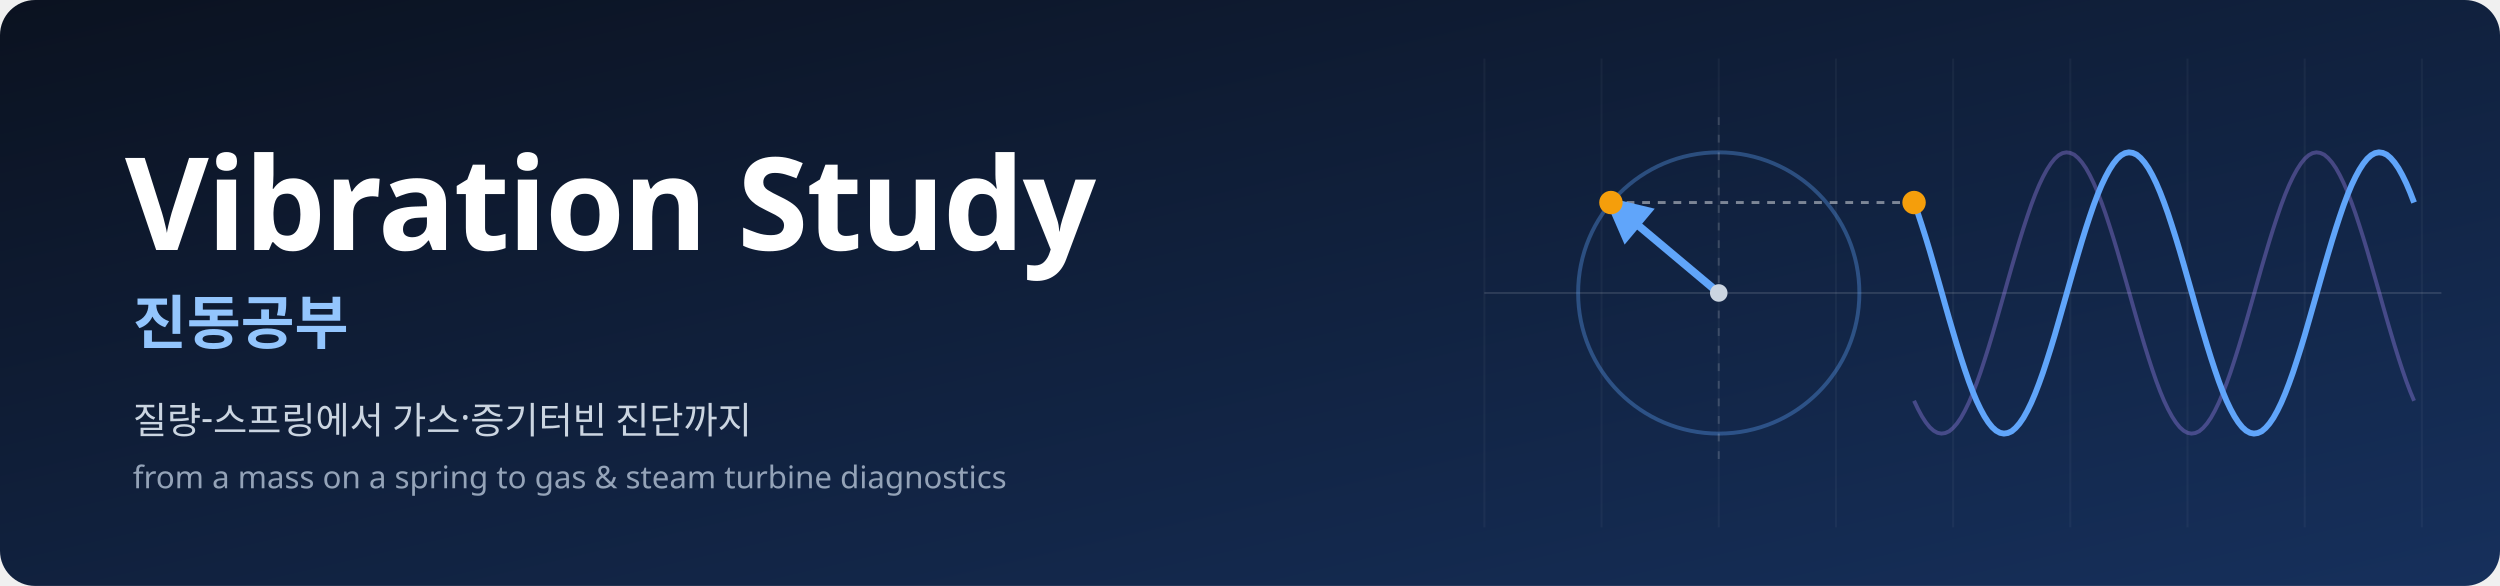
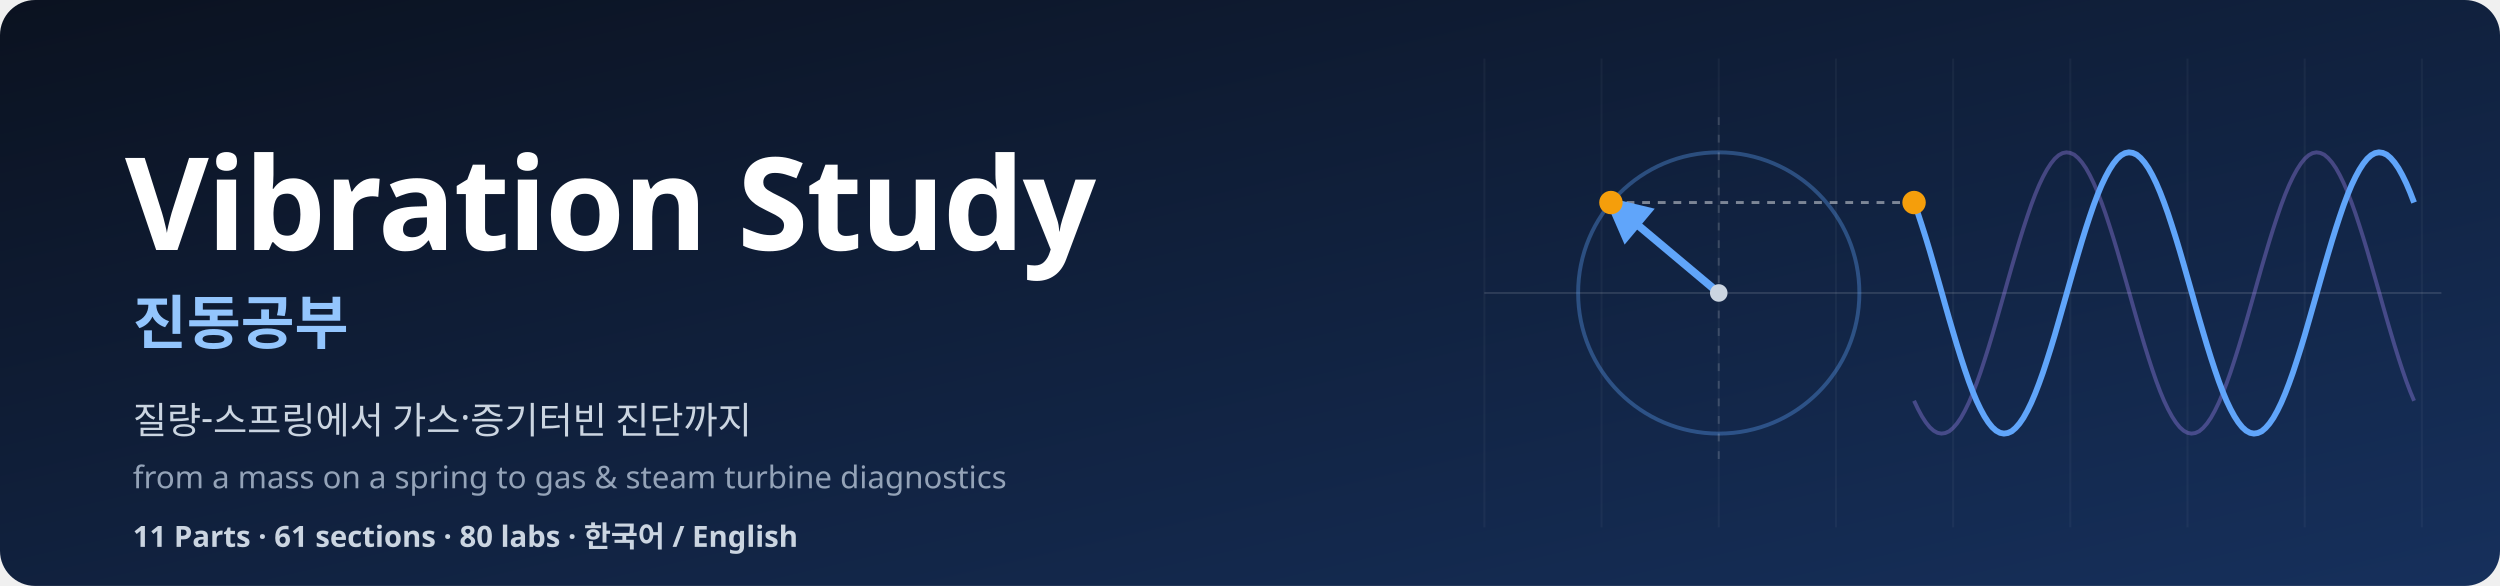
<svg xmlns="http://www.w3.org/2000/svg" width="1280" height="300" viewBox="0 0 1280 300">
  <defs>
    <linearGradient id="bg" x1="0" y1="0" x2="1" y2="1">
      <stop offset="0" stop-color="#0b1220" />
      <stop offset="1" stop-color="#16305c" />
    </linearGradient>
    <marker id="ah" viewBox="0 0 10 10" refX="8" refY="5" markerWidth="6" markerHeight="6" orient="auto">
      <path d="M0 0L10 5L0 10z" fill="#60a5fa" />
    </marker>
  </defs>
  <rect width="1280" height="300" rx="18" fill="url(#bg)" />
  <line x1="760" y1="30" x2="760" y2="270" stroke="#ffffff" stroke-opacity="0.04" />
  <line x1="820" y1="30" x2="820" y2="270" stroke="#ffffff" stroke-opacity="0.04" />
  <line x1="880" y1="30" x2="880" y2="270" stroke="#ffffff" stroke-opacity="0.04" />
  <line x1="940" y1="30" x2="940" y2="270" stroke="#ffffff" stroke-opacity="0.04" />
  <line x1="1000" y1="30" x2="1000" y2="270" stroke="#ffffff" stroke-opacity="0.04" />
  <line x1="1060" y1="30" x2="1060" y2="270" stroke="#ffffff" stroke-opacity="0.04" />
  <line x1="1120" y1="30" x2="1120" y2="270" stroke="#ffffff" stroke-opacity="0.04" />
  <line x1="1180" y1="30" x2="1180" y2="270" stroke="#ffffff" stroke-opacity="0.04" />
  <line x1="1240" y1="30" x2="1240" y2="270" stroke="#ffffff" stroke-opacity="0.04" />
  <line x1="760" y1="150" x2="1250" y2="150" stroke="#ffffff" stroke-opacity="0.12" />
  <text x="64" y="128" font-family="'Segoe UI','Apple SD Gothic Neo','Malgun Gothic','Noto Sans KR',system-ui,sans-serif" font-size="66" font-weight="800" fill="#ffffff" letter-spacing="-1">Vibration Study</text>
  <text x="68" y="176" font-family="'Segoe UI','Apple SD Gothic Neo','Malgun Gothic','Noto Sans KR',system-ui,sans-serif" font-size="30" font-weight="700" fill="#93c5fd">진동공부</text>
  <text x="68" y="222" font-family="'Segoe UI','Apple SD Gothic Neo','Malgun Gothic','Noto Sans KR',system-ui,sans-serif" font-size="19" fill="#cbd5e1">질량-스프링에서 가스·증기터빈 진단까지</text>
  <text x="68" y="250" font-family="'Segoe UI','Apple SD Gothic Neo','Malgun Gothic','Noto Sans KR',system-ui,sans-serif" font-size="16" fill="#94a3b8">from a mass on a spring to gas &amp; steam turbine diagnostics</text>
  <circle cx="880" cy="150" r="72" fill="none" stroke="#60a5fa" stroke-opacity="0.35" stroke-width="2" />
  <line x1="880" y1="60" x2="880" y2="240" stroke="#ffffff" stroke-opacity="0.15" stroke-dasharray="4 5" />
  <polyline points="980,205.2 982,209.4 984,213.1 986,216.2 988,218.7 990,220.5 992,221.6 994,222.0 996,221.7 998,220.8 1000,219.1 1002,216.8 1004,213.9 1006,210.3 1008,206.2 1010,201.5 1012,196.3 1014,190.7 1016,184.6 1018,178.3 1020,171.7 1022,164.8 1024,157.8 1026,150.8 1028,143.7 1030,136.7 1032,129.9 1034,123.2 1036,116.8 1038,110.7 1040,104.9 1042,99.6 1044,94.8 1046,90.6 1048,86.9 1050,83.8 1052,81.3 1054,79.5 1056,78.4 1058,78.0 1060,78.3 1062,79.2 1064,80.9 1066,83.2 1068,86.1 1070,89.7 1072,93.8 1074,98.5 1076,103.7 1078,109.3 1080,115.4 1082,121.7 1084,128.3 1086,135.2 1088,142.2 1090,149.2 1092,156.3 1094,163.3 1096,170.1 1098,176.8 1100,183.2 1102,189.3 1104,195.1 1106,200.4 1108,205.2 1110,209.4 1112,213.1 1114,216.2 1116,218.7 1118,220.5 1120,221.6 1122,222.0 1124,221.7 1126,220.8 1128,219.1 1130,216.8 1132,213.9 1134,210.3 1136,206.2 1138,201.5 1140,196.3 1142,190.7 1144,184.6 1146,178.3 1148,171.7 1150,164.8 1152,157.8 1154,150.8 1156,143.7 1158,136.7 1160,129.9 1162,123.2 1164,116.8 1166,110.7 1168,104.9 1170,99.6 1172,94.8 1174,90.6 1176,86.9 1178,83.8 1180,81.3 1182,79.5 1184,78.4 1186,78.0 1188,78.3 1190,79.2 1192,80.9 1194,83.2 1196,86.1 1198,89.7 1200,93.8 1202,98.5 1204,103.7 1206,109.3 1208,115.4 1210,121.7 1212,128.3 1214,135.2 1216,142.2 1218,149.2 1220,156.3 1222,163.3 1224,170.1 1226,176.8 1228,183.2 1230,189.3 1232,195.1 1234,200.4 1236,205.2" fill="none" stroke="#a78bfa" stroke-opacity="0.35" stroke-width="2" />
  <polyline points="980,103.7 982,109.3 984,115.4 986,121.7 988,128.3 990,135.2 992,142.2 994,149.2 996,156.3 998,163.3 1000,170.1 1002,176.8 1004,183.2 1006,189.3 1008,195.1 1010,200.4 1012,205.2 1014,209.4 1016,213.1 1018,216.2 1020,218.7 1022,220.5 1024,221.6 1026,222.0 1028,221.7 1030,220.8 1032,219.1 1034,216.8 1036,213.9 1038,210.3 1040,206.2 1042,201.5 1044,196.3 1046,190.7 1048,184.6 1050,178.3 1052,171.7 1054,164.8 1056,157.8 1058,150.8 1060,143.7 1062,136.7 1064,129.9 1066,123.2 1068,116.8 1070,110.7 1072,104.9 1074,99.6 1076,94.8 1078,90.6 1080,86.9 1082,83.8 1084,81.3 1086,79.5 1088,78.4 1090,78.0 1092,78.3 1094,79.2 1096,80.9 1098,83.2 1100,86.1 1102,89.7 1104,93.8 1106,98.5 1108,103.7 1110,109.3 1112,115.4 1114,121.7 1116,128.3 1118,135.2 1120,142.2 1122,149.2 1124,156.3 1126,163.3 1128,170.1 1130,176.8 1132,183.2 1134,189.3 1136,195.1 1138,200.4 1140,205.2 1142,209.4 1144,213.1 1146,216.2 1148,218.7 1150,220.5 1152,221.6 1154,222.0 1156,221.7 1158,220.8 1160,219.1 1162,216.8 1164,213.9 1166,210.3 1168,206.2 1170,201.5 1172,196.3 1174,190.7 1176,184.6 1178,178.3 1180,171.7 1182,164.8 1184,157.8 1186,150.8 1188,143.7 1190,136.7 1192,129.9 1194,123.2 1196,116.8 1198,110.7 1200,104.9 1202,99.6 1204,94.8 1206,90.6 1208,86.9 1210,83.8 1212,81.3 1214,79.5 1216,78.4 1218,78.0 1220,78.3 1222,79.2 1224,80.9 1226,83.2 1228,86.1 1230,89.7 1232,93.8 1234,98.5 1236,103.7" fill="none" stroke="#60a5fa" stroke-width="3" />
  <line x1="824.8" y1="103.7" x2="980" y2="103.7" stroke="#ffffff" stroke-opacity="0.45" stroke-width="1.5" stroke-dasharray="4 4" />
  <line x1="880" y1="150" x2="824.8" y2="103.7" stroke="#60a5fa" stroke-width="4" stroke-linecap="round" marker-end="url(#ah)" />
  <circle cx="880" cy="150" r="4.5" fill="#cbd5e1" />
  <circle cx="824.8" cy="103.7" r="6" fill="#f59e0b" />
  <circle cx="980" cy="103.7" r="6" fill="#f59e0b" />
+   <text x="68" y="280" font-family="'Segoe UI','Malgun Gothic',system-ui,sans-serif" font-size="15" font-weight="600" text-anchor="start" fill="#cbd5e1">11 Parts · 61 sections · 80 labs · 한국어 / English</text>
</svg>
